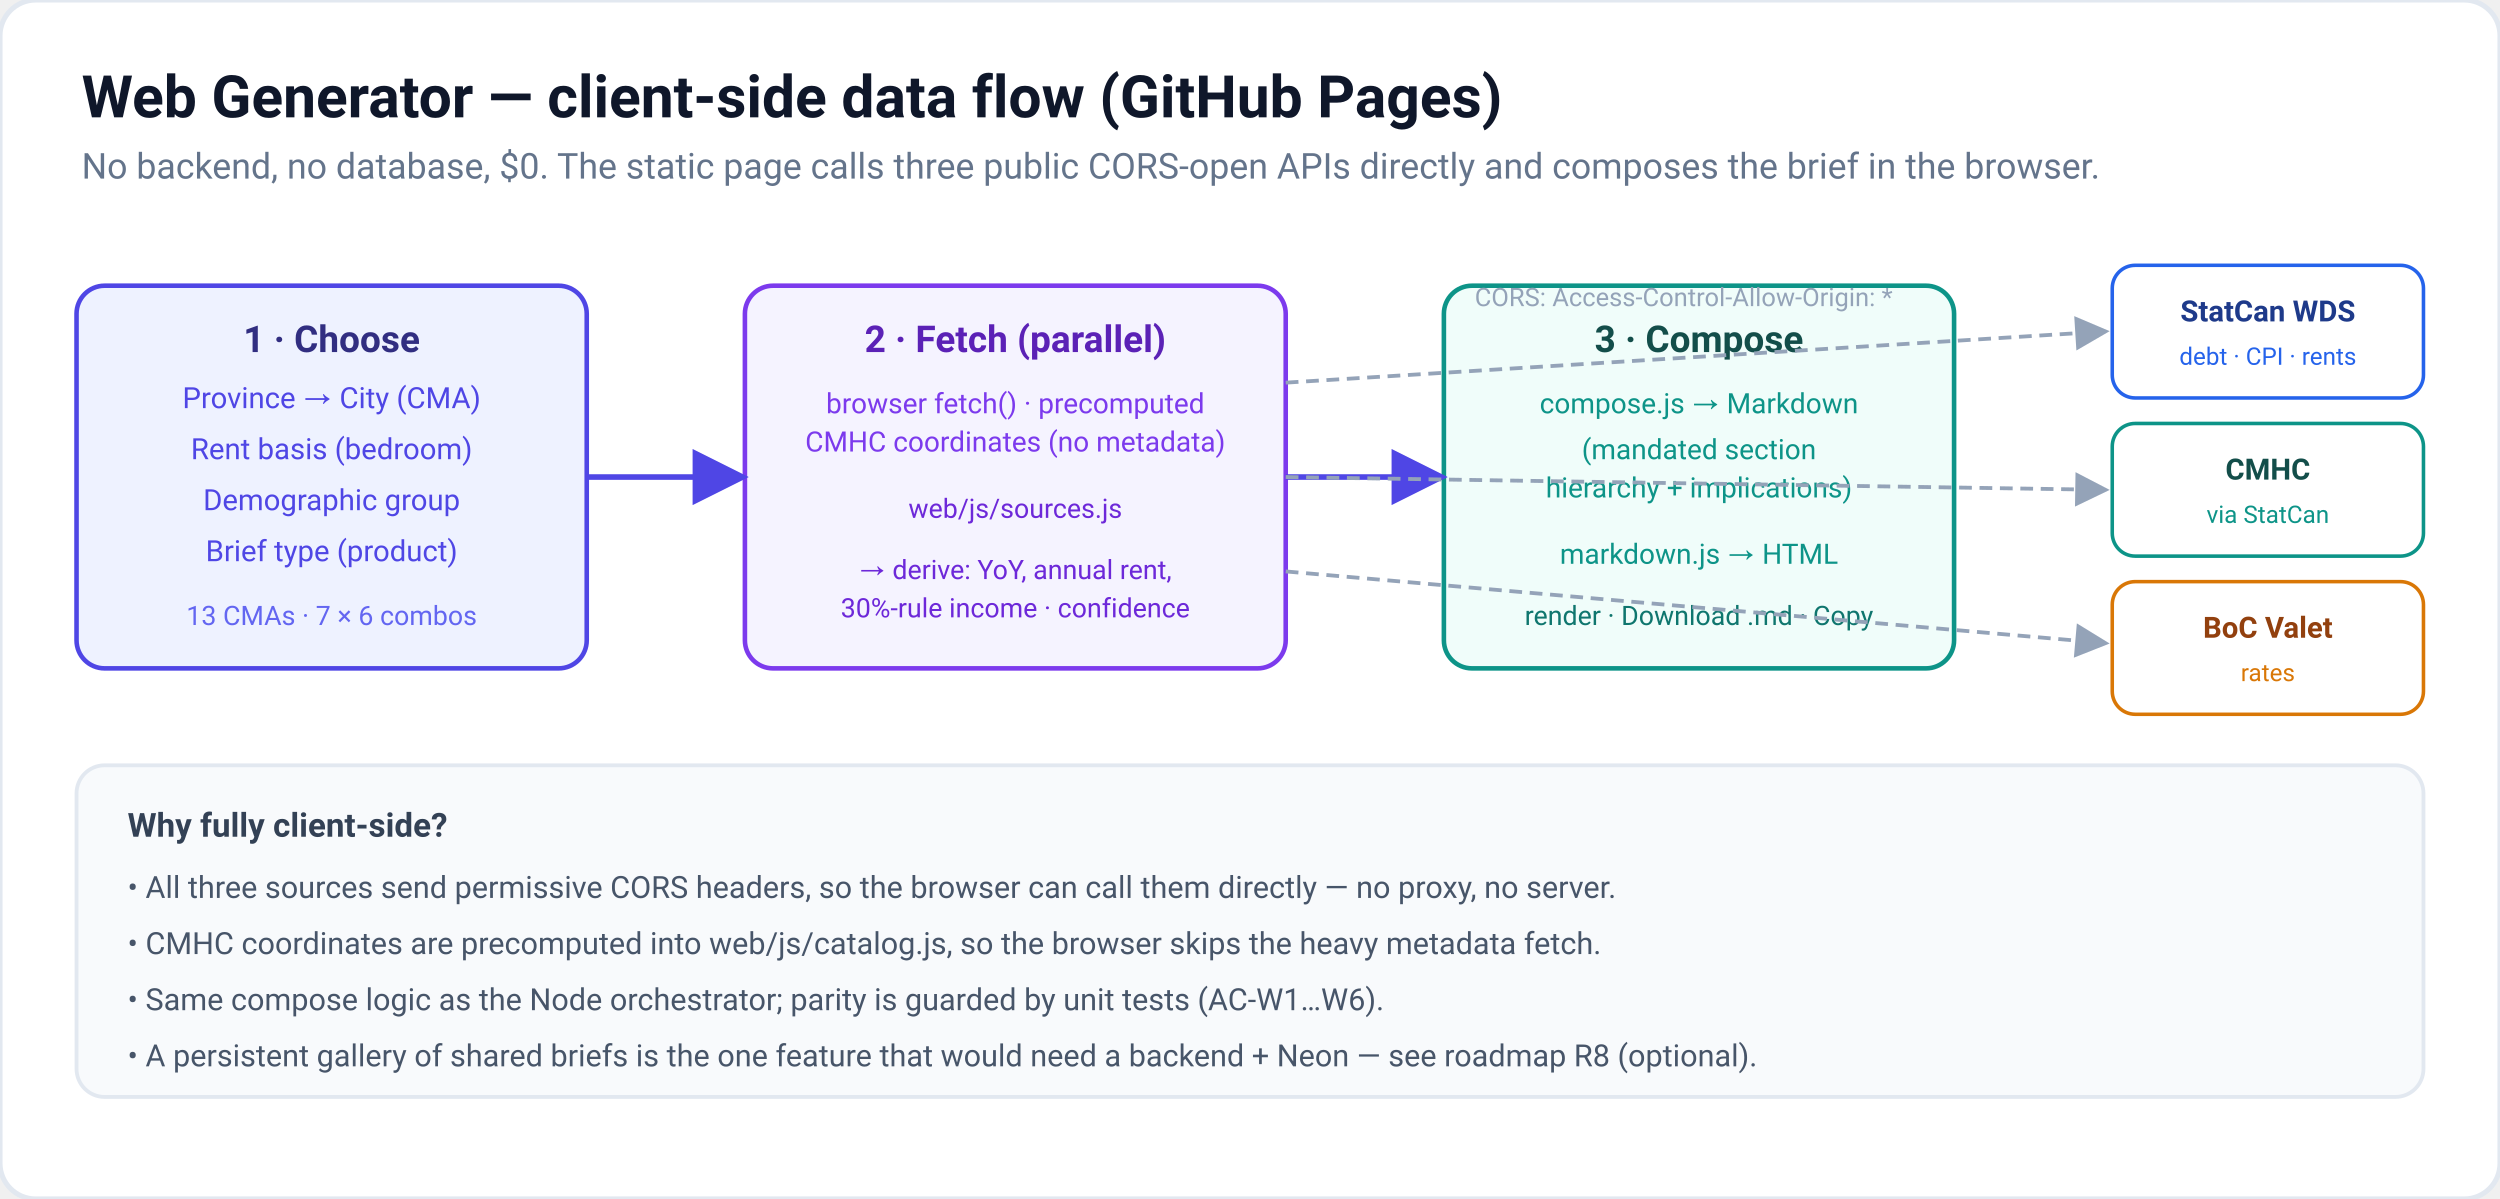
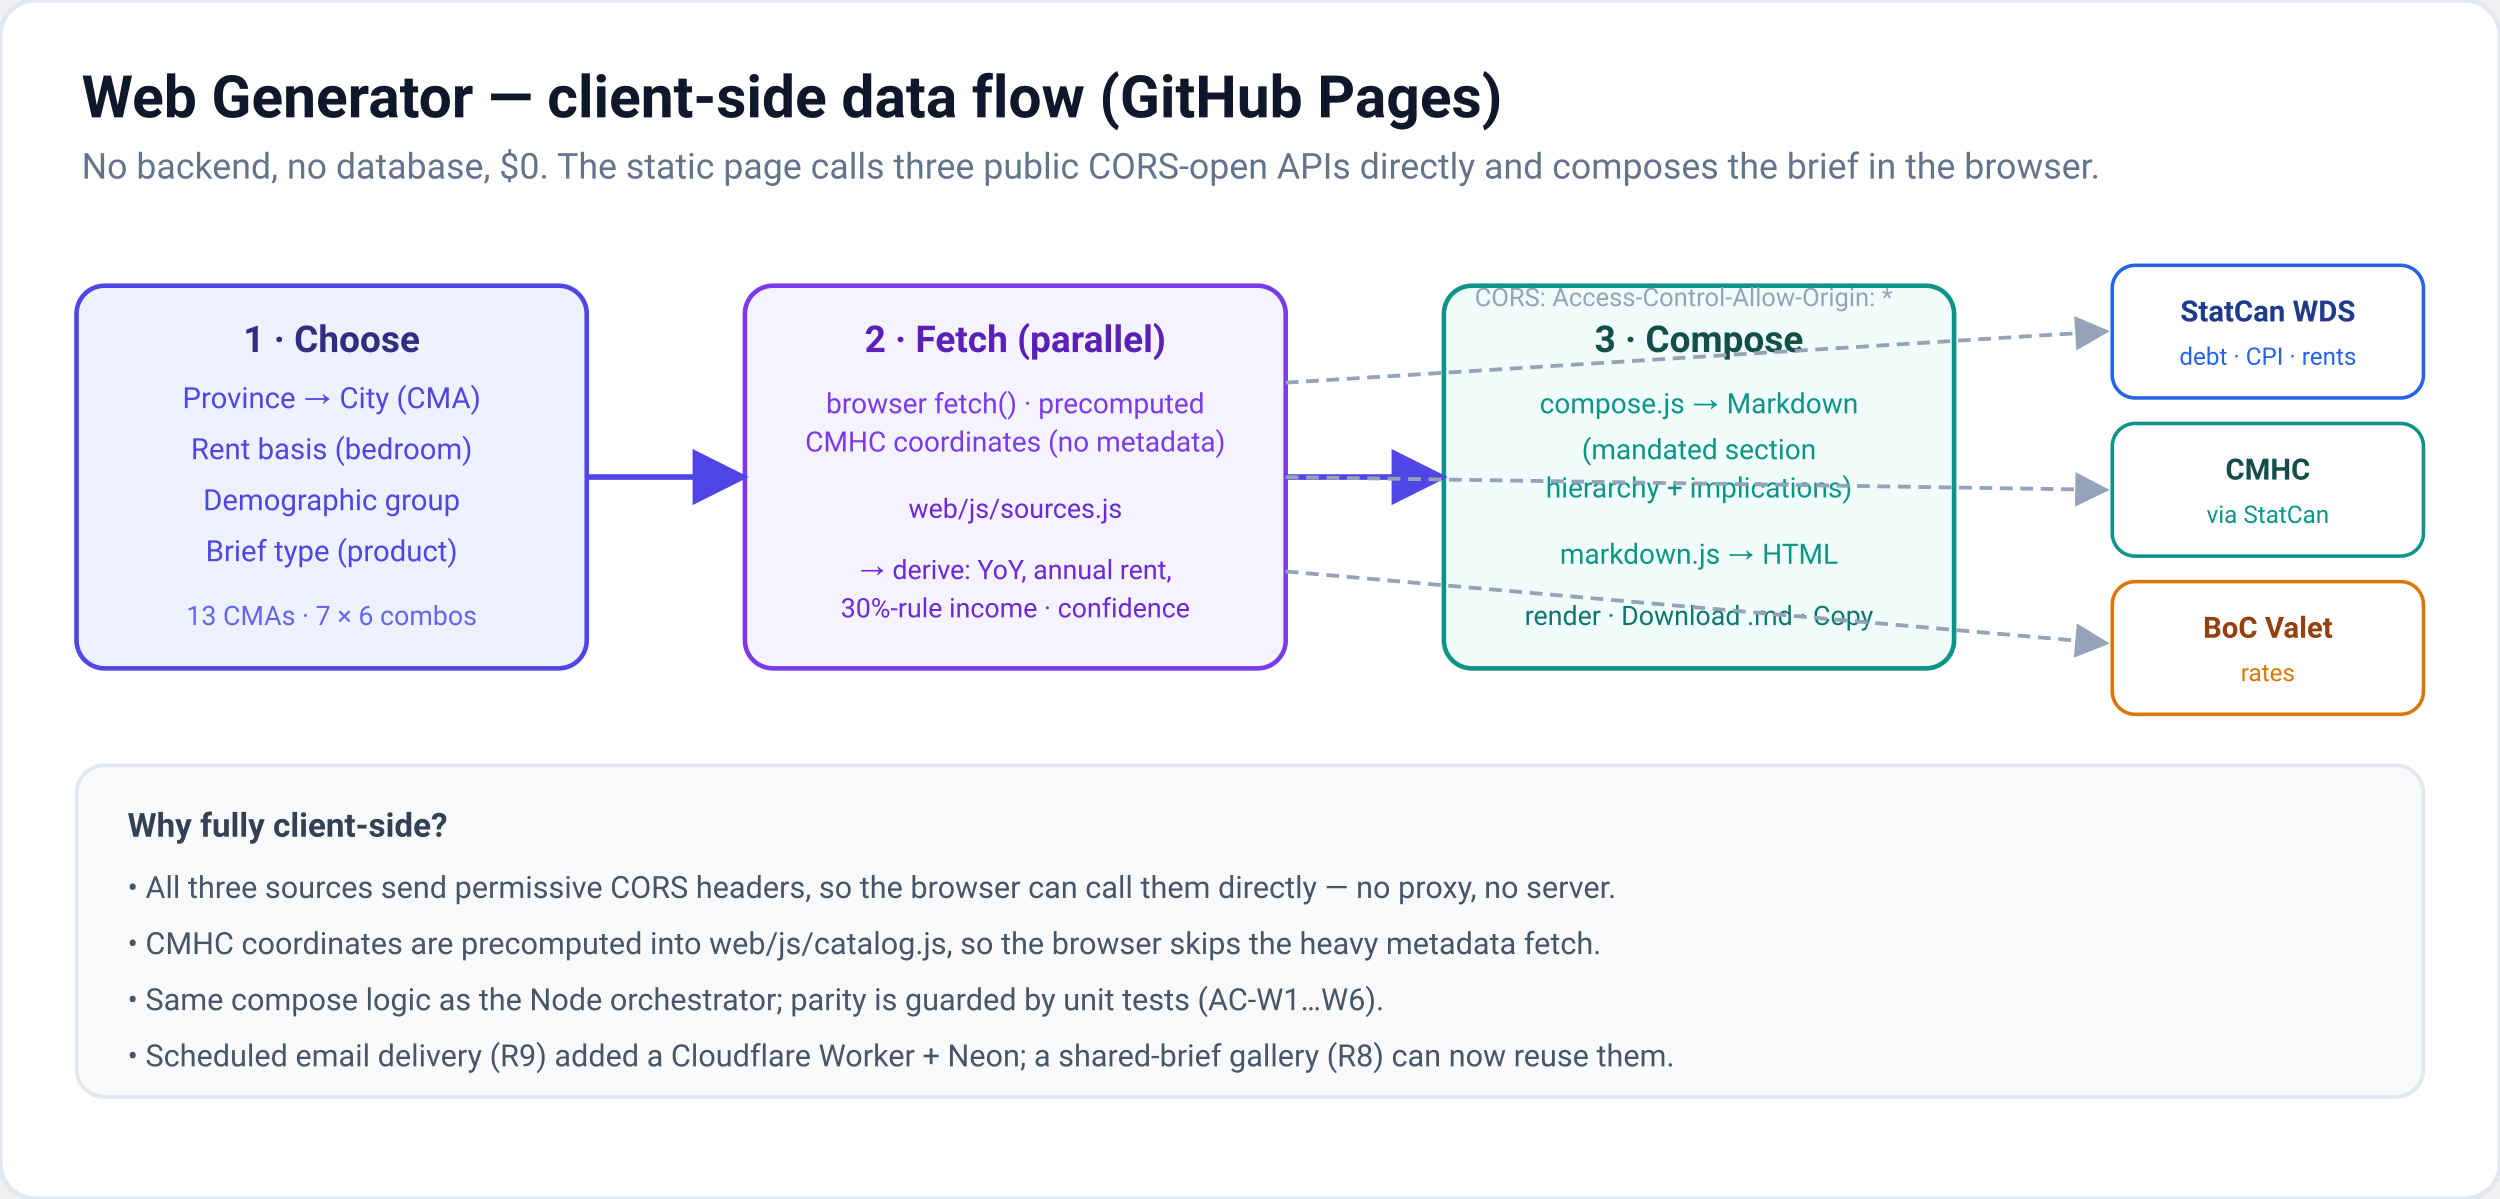
<svg xmlns="http://www.w3.org/2000/svg" viewBox="0 0 980 470" font-family="-apple-system,Segoe UI,Roboto,Helvetica,Arial,sans-serif">
  <rect x="0" y="0" width="980" height="470" rx="14" fill="#ffffff" stroke="#e2e8f0" stroke-width="2" />
  <text x="32" y="46" font-size="23" font-weight="700" fill="#0f172a">Web Generator — client-side data flow (GitHub Pages)</text>
  <text x="32" y="70" font-size="14" fill="#64748b">No backend, no database, $0. The static page calls three public CORS-open APIs directly and composes the brief in the browser.</text>
  <defs>
    <marker id="wa" markerWidth="10" markerHeight="10" refX="7.5" refY="5" orient="auto">
      <path d="M0,0 L10,5 L0,10 z" fill="#4f46e5" />
    </marker>
    <marker id="wd" markerWidth="9" markerHeight="9" refX="7" refY="4.5" orient="auto">
      <path d="M0,0 L9,4.5 L0,9 z" fill="#94a3b8" />
    </marker>
  </defs>
  <g>
    <rect x="30" y="112" width="200" height="150" rx="11" fill="#eef2ff" stroke="#4f46e5" stroke-width="1.8" />
    <text x="130" y="138" font-size="14.5" font-weight="700" fill="#312e81" text-anchor="middle">1 · Choose</text>
    <text x="130" y="160" font-size="11.5" fill="#4f46e5" text-anchor="middle">Province → City (CMA)</text>
    <text x="130" y="180" font-size="11.5" fill="#4f46e5" text-anchor="middle">Rent basis (bedroom)</text>
    <text x="130" y="200" font-size="11.5" fill="#4f46e5" text-anchor="middle">Demographic group</text>
    <text x="130" y="220" font-size="11.5" fill="#4f46e5" text-anchor="middle">Brief type (product)</text>
    <text x="130" y="245" font-size="10.5" fill="#6366f1" text-anchor="middle">13 CMAs · 7 × 6 combos</text>
  </g>
  <g>
    <rect x="292" y="112" width="212" height="150" rx="11" fill="#f5f3ff" stroke="#7c3aed" stroke-width="1.8" />
    <text x="398" y="138" font-size="14.5" font-weight="700" fill="#5b21b6" text-anchor="middle">2 · Fetch (parallel)</text>
    <text x="398" y="162" font-size="11" fill="#7c3aed" text-anchor="middle">browser fetch() · precomputed</text>
    <text x="398" y="177" font-size="11" fill="#7c3aed" text-anchor="middle">CMHC coordinates (no metadata)</text>
    <text x="398" y="203" font-size="10.5" fill="#6d28d9" text-anchor="middle">web/js/sources.js</text>
    <text x="398" y="227" font-size="10.5" fill="#6d28d9" text-anchor="middle">→ derive: YoY, annual rent,</text>
    <text x="398" y="242" font-size="10.5" fill="#6d28d9" text-anchor="middle">30%-rule income · confidence</text>
  </g>
  <g>
    <rect x="566" y="112" width="200" height="150" rx="11" fill="#f0fdfa" stroke="#0d9488" stroke-width="1.8" />
    <text x="666" y="138" font-size="14.5" font-weight="700" fill="#134e4a" text-anchor="middle">3 · Compose</text>
    <text x="666" y="162" font-size="11" fill="#0d9488" text-anchor="middle">compose.js → Markdown</text>
    <text x="666" y="180" font-size="11" fill="#0d9488" text-anchor="middle">(mandated section</text>
    <text x="666" y="195" font-size="11" fill="#0d9488" text-anchor="middle">hierarchy + implications)</text>
    <text x="666" y="221" font-size="11" fill="#0d9488" text-anchor="middle">markdown.js → HTML</text>
    <text x="666" y="245" font-size="10.5" fill="#0f766e" text-anchor="middle">render · Download .md · Copy</text>
  </g>
  <g>
    <rect x="828" y="104" width="122" height="52" rx="9" fill="#ffffff" stroke="#2563eb" stroke-width="1.4" />
    <text x="889" y="126" font-size="11.5" font-weight="600" fill="#1e3a8a" text-anchor="middle">StatCan WDS</text>
    <text x="889" y="143" font-size="9.5" fill="#2563eb" text-anchor="middle">debt · CPI · rents</text>
  </g>
  <g>
    <rect x="828" y="166" width="122" height="52" rx="9" fill="#ffffff" stroke="#0d9488" stroke-width="1.4" />
    <text x="889" y="188" font-size="11.5" font-weight="600" fill="#134e4a" text-anchor="middle">CMHC</text>
    <text x="889" y="205" font-size="9.5" fill="#0d9488" text-anchor="middle">via StatCan</text>
  </g>
  <g>
    <rect x="828" y="228" width="122" height="52" rx="9" fill="#ffffff" stroke="#d97706" stroke-width="1.4" />
    <text x="889" y="250" font-size="11.5" font-weight="600" fill="#92400e" text-anchor="middle">BoC Valet</text>
    <text x="889" y="267" font-size="9.5" fill="#d97706" text-anchor="middle">rates</text>
  </g>
  <g stroke="#4f46e5" stroke-width="2.2" fill="none" marker-end="url(#wa)">
    <path d="M230 187 L288 187" />
    <path d="M504 187 L562 187" />
  </g>
  <g stroke="#94a3b8" stroke-width="1.5" fill="none" stroke-dasharray="5 3" marker-end="url(#wd)">
    <path d="M504 150 L824 130" />
    <path d="M504 187 L824 192" />
    <path d="M504 224 L824 252" />
  </g>
  <text x="660" y="120" font-size="10" fill="#94a3b8" text-anchor="middle">CORS: Access-Control-Allow-Origin: *</text>
  <rect x="30" y="300" width="920" height="130" rx="11" fill="#f8fafc" stroke="#e2e8f0" stroke-width="1.5" />
  <text x="50" y="328" font-size="13" font-weight="700" fill="#334155">Why fully client-side?</text>
  <text x="50" y="352" font-size="12" fill="#475569">• All three sources send permissive CORS headers, so the browser can call them directly — no proxy, no server.</text>
  <text x="50" y="374" font-size="12" fill="#475569">• CMHC coordinates are precomputed into web/js/catalog.js, so the browser skips the heavy metadata fetch.</text>
  <text x="50" y="396" font-size="12" fill="#475569">• Same compose logic as the Node orchestrator; parity is guarded by unit tests (AC-W1…W6).</text>
-   <text x="50" y="418" font-size="12" fill="#475569">• A persistent gallery of shared briefs is the one feature that would need a backend + Neon — see roadmap R8 (optional).</text>
+   <text x="50" y="418" font-size="12" fill="#475569">• Scheduled email delivery (R9) added a Cloudflare Worker + Neon; a shared-brief gallery (R8) can now reuse them.</text>
</svg>
